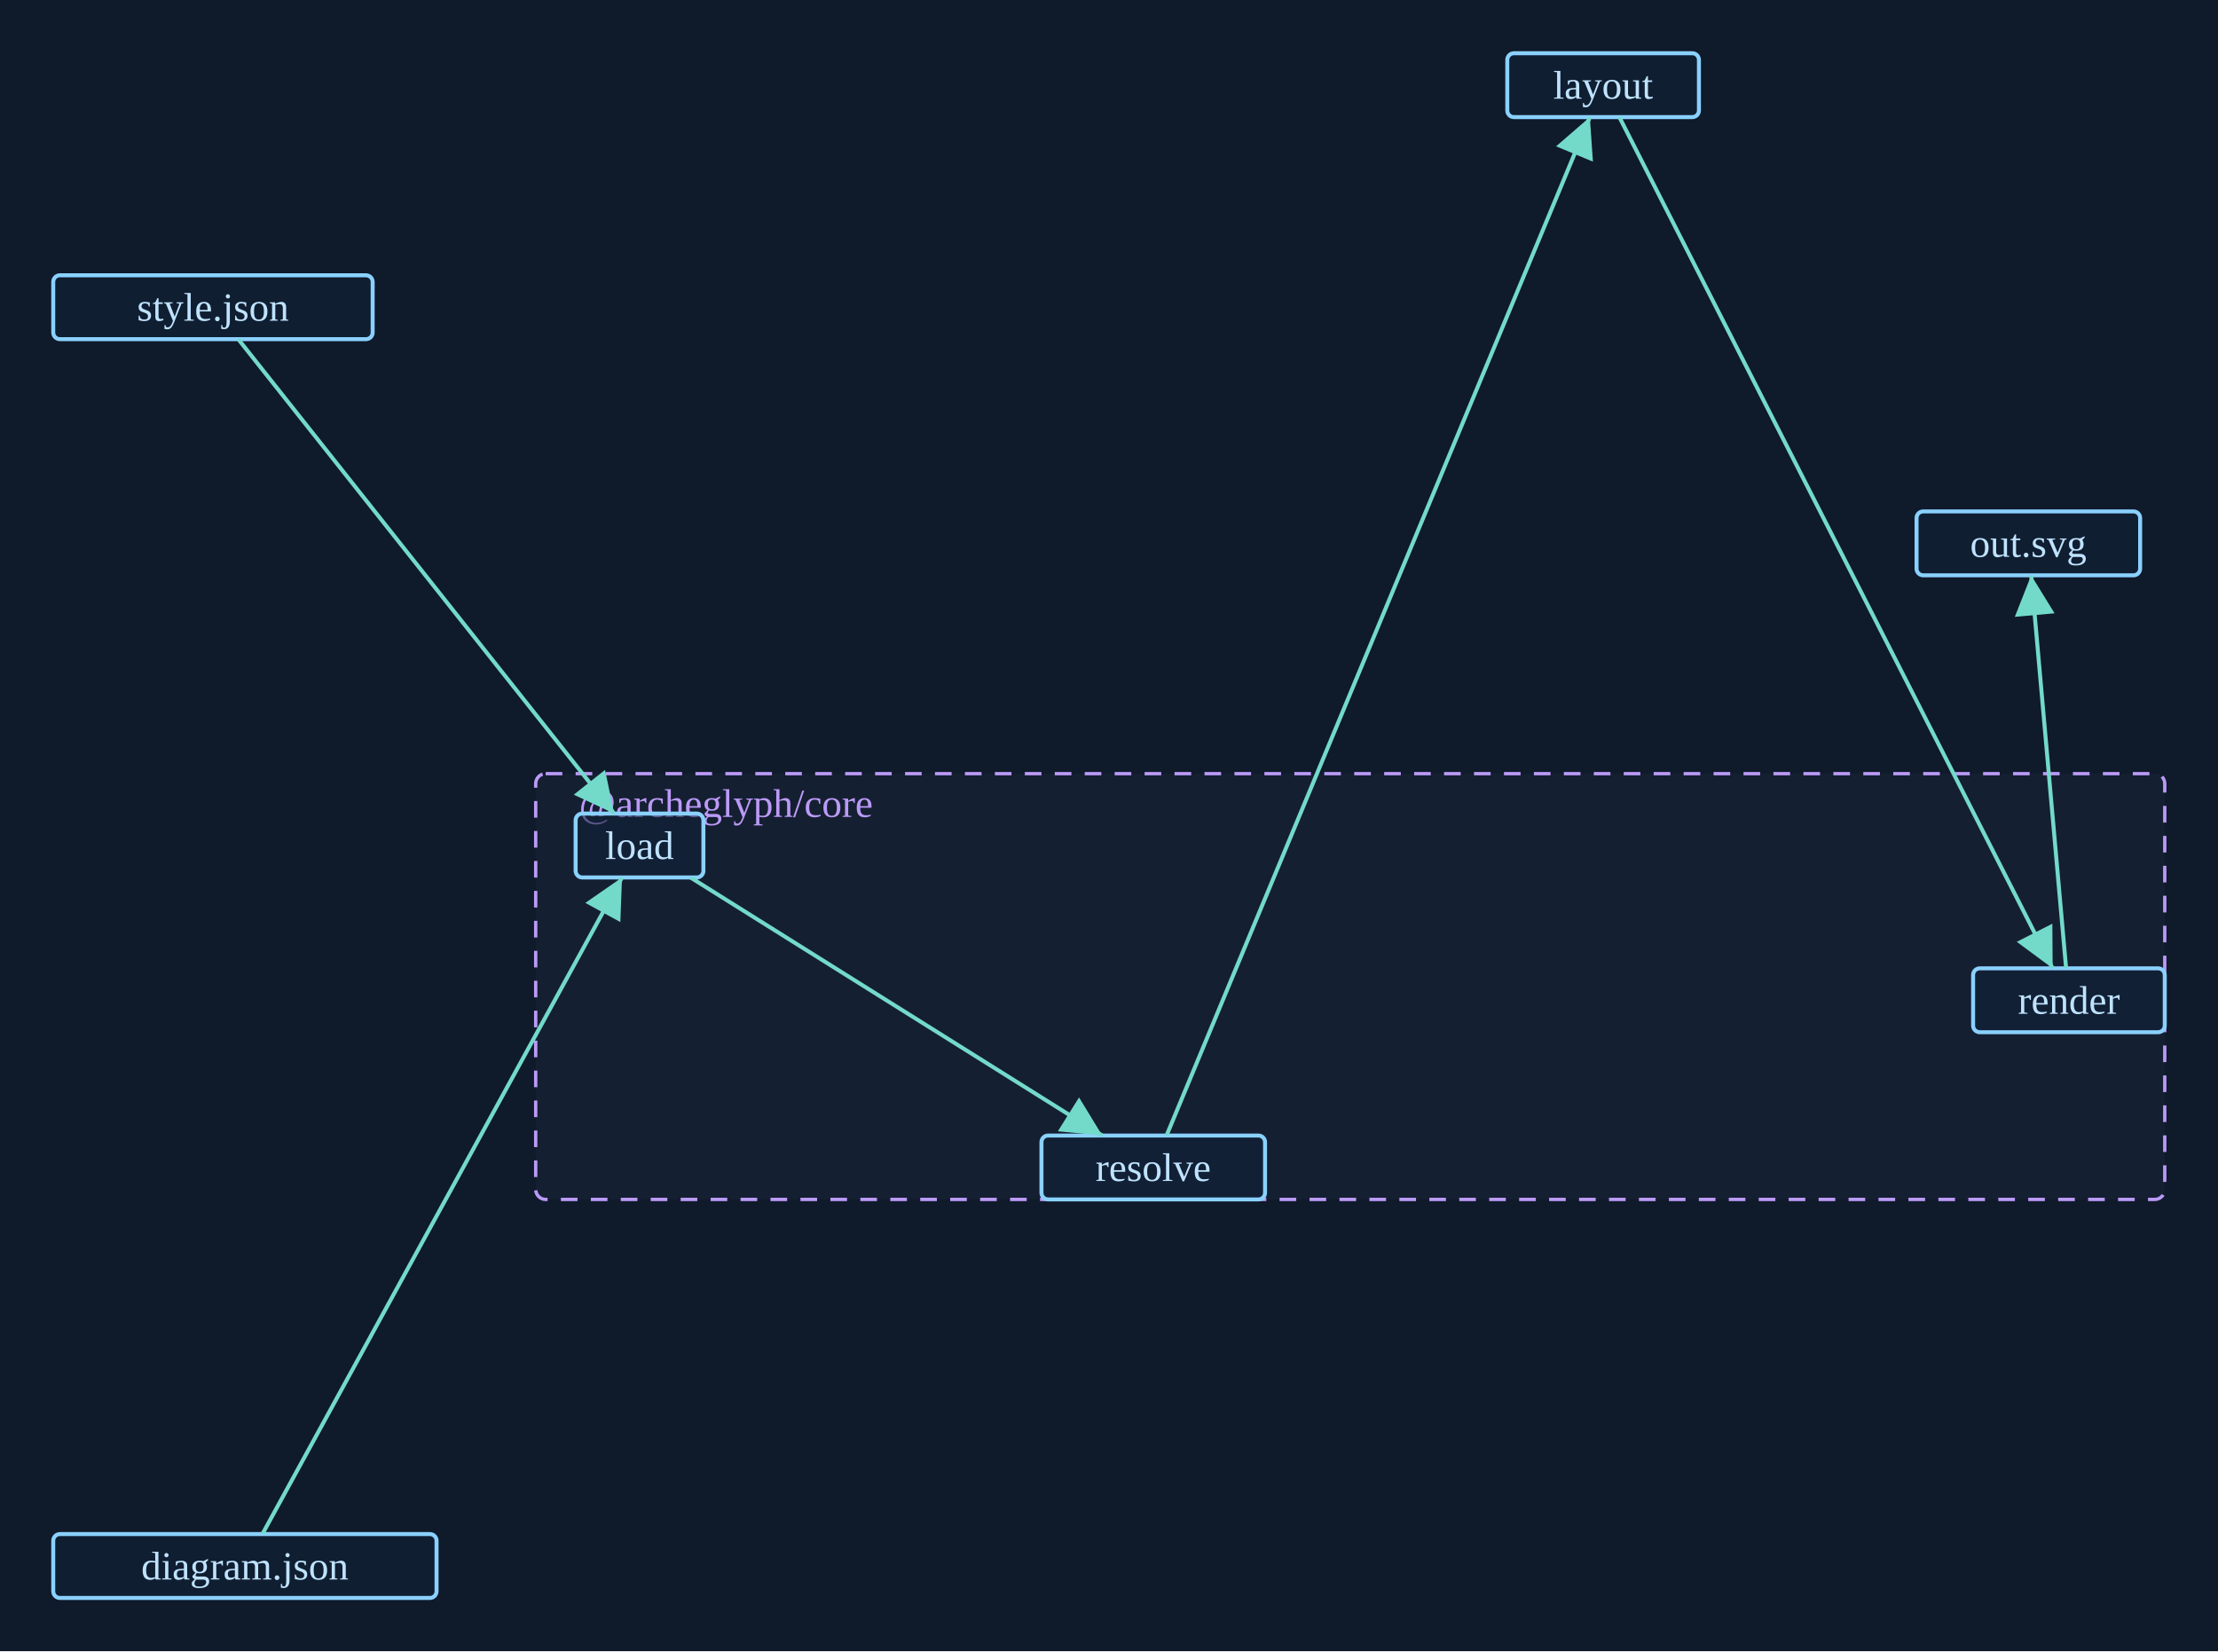
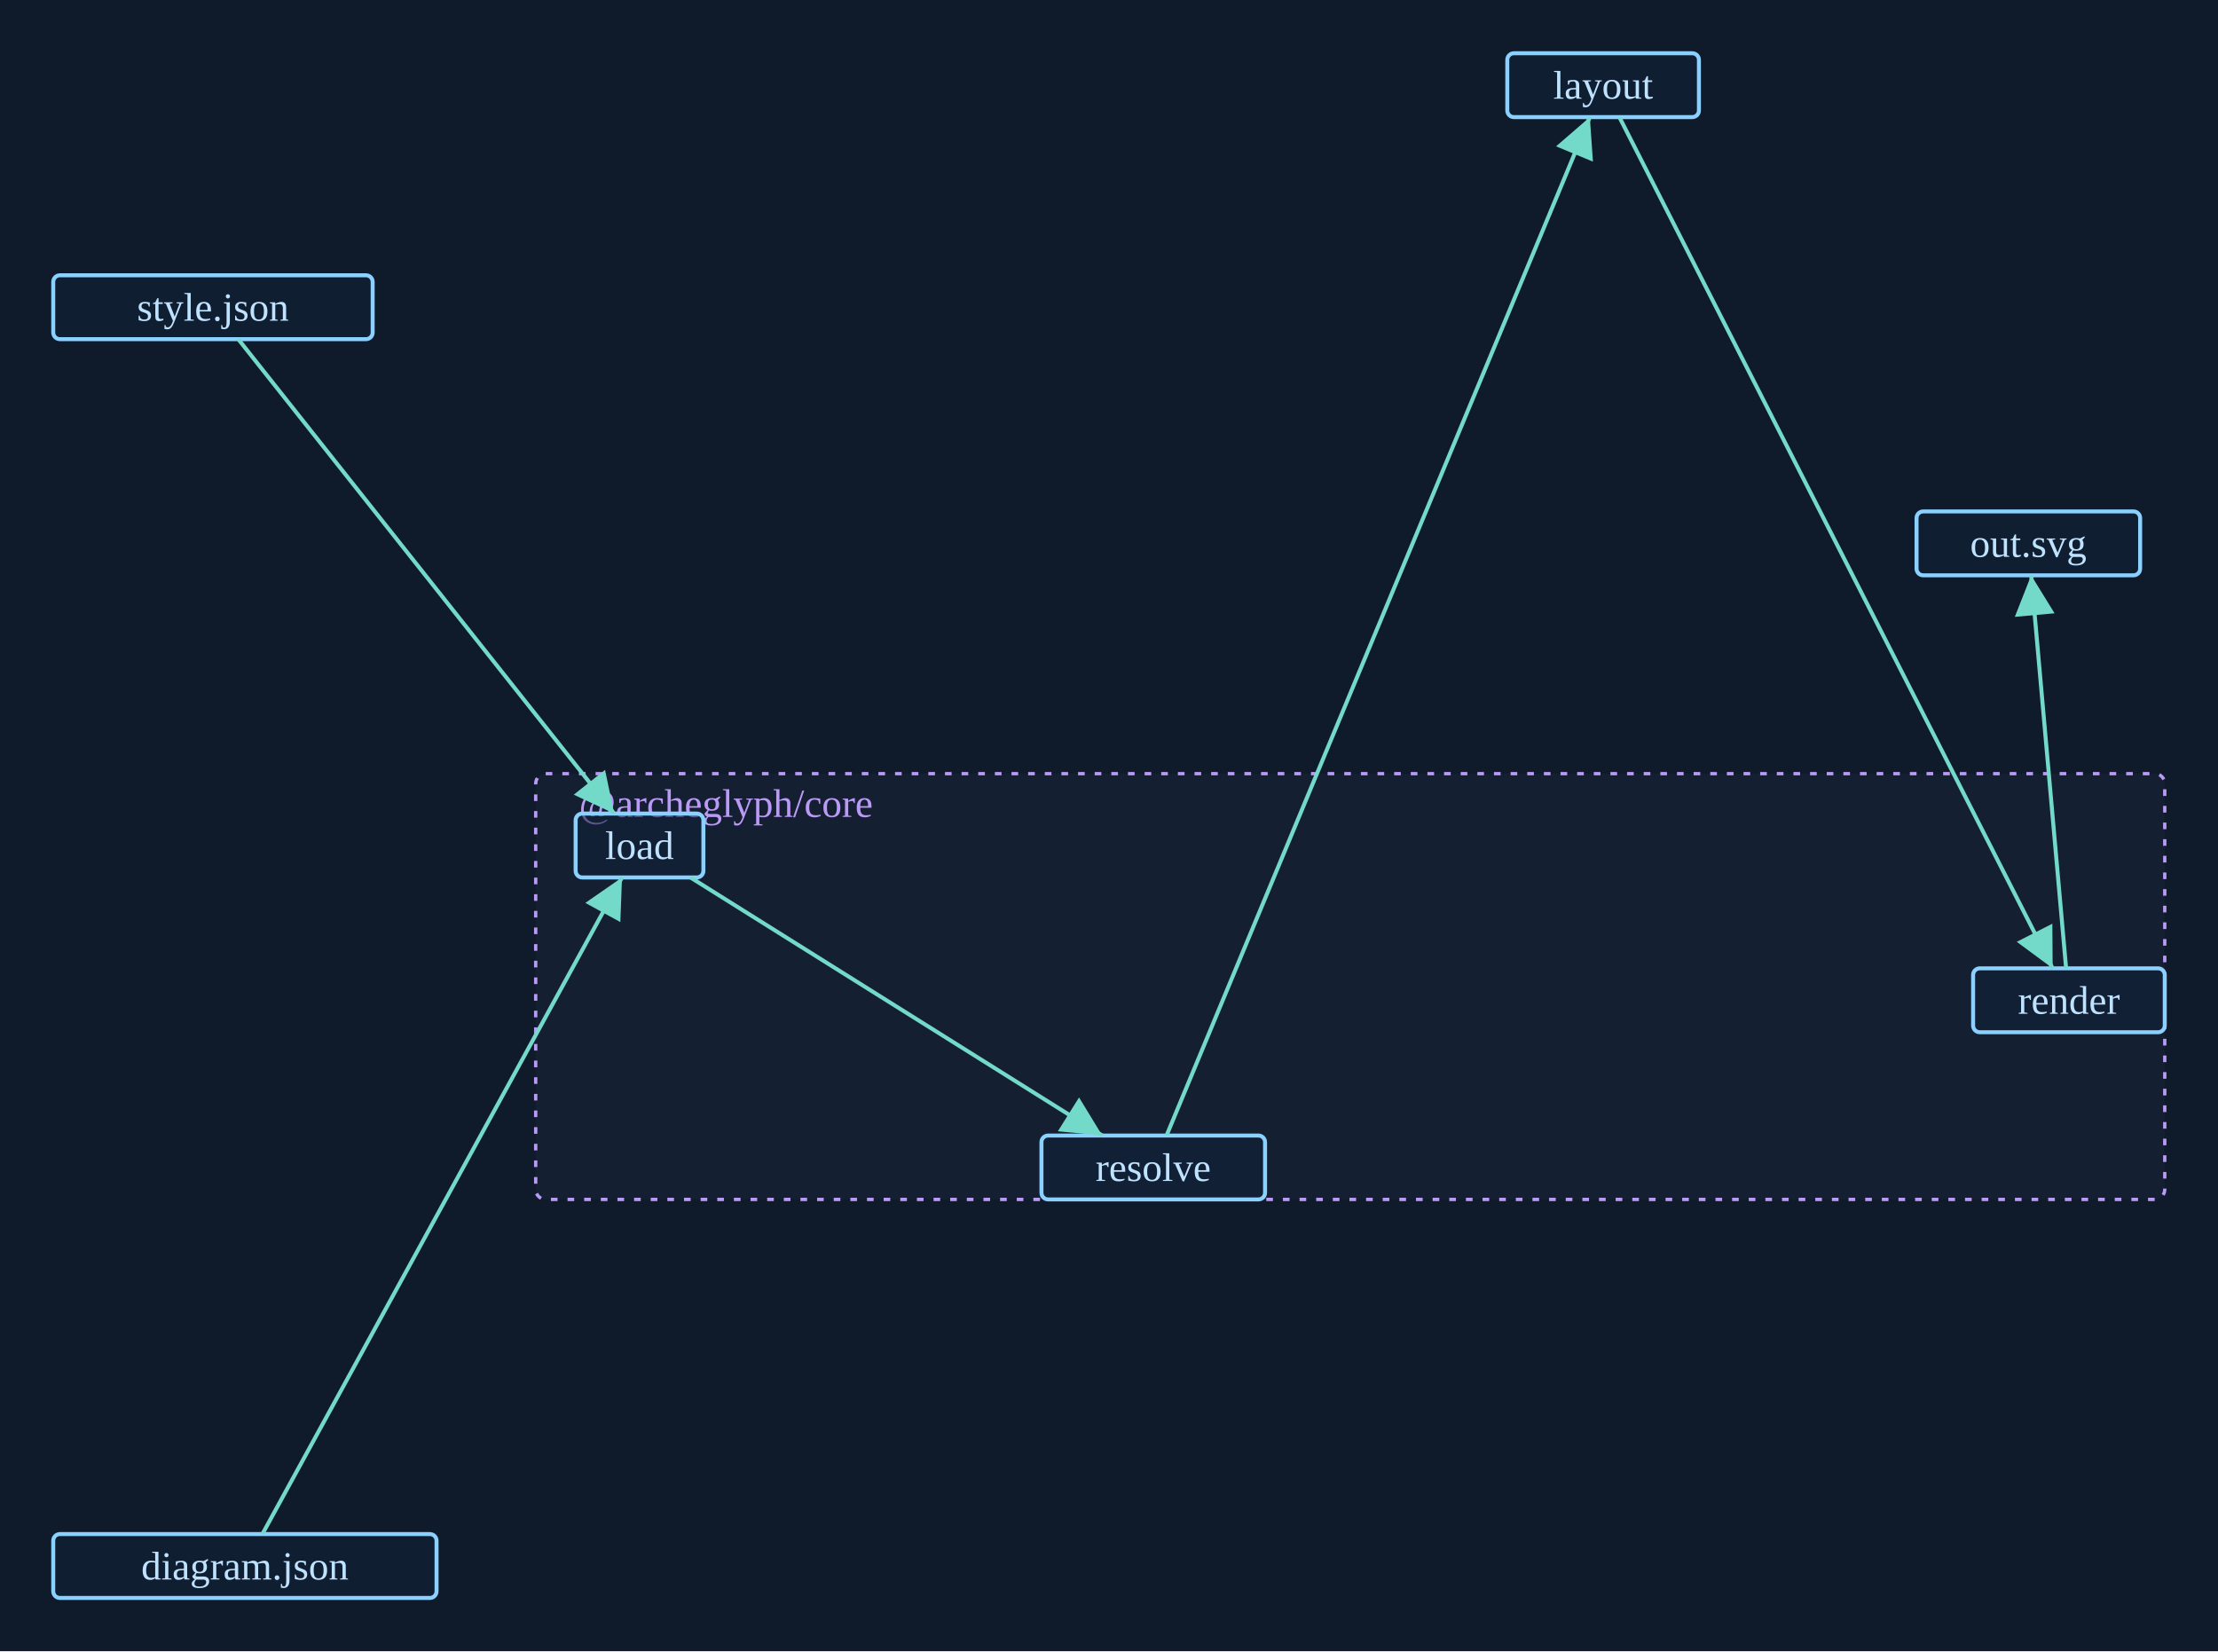
<svg xmlns="http://www.w3.org/2000/svg" viewBox="-4.00 -179.18 666.60 496.24" width="666.60" height="496.24">
  <defs>
    <marker id="ah-filled" markerWidth="10" markerHeight="10" refX="10" refY="5" orient="auto">
      <path d="M0,0 L10,5 L0,10 Z" fill="context-stroke" stroke="none" />
    </marker>
  </defs>
  <rect x="-4.00" y="-179.18" width="666.60" height="496.24" fill="#0f1a2b" />
  <g id="group-core" data-element-id="core" data-kind="group">
-     <rect x="157.00" y="53.33" width="489.60" height="127.96" rx="3.00" fill="#bb9af7" fill-opacity="0.04" stroke="#bb9af7" stroke-width="1.00" stroke-dasharray="5,4" />
+     <rect x="157.00" y="53.33" width="489.60" height="127.96" rx="3.00" fill="#bb9af7" fill-opacity="0.04" stroke="#bb9af7" stroke-width="1.00" stroke-dasharray="2,3" />
    <text x="170.00" y="66.33" text-anchor="start" fill="#bb9af7">
      <tspan x="170.00" dy="0">@archeglyph/core</tspan>
    </text>
  </g>
  <g id="node-diagram" data-element-id="diagram" data-kind="node">
    <rect x="12.00" y="281.86" width="115.20" height="19.20" rx="2.00" fill="#122238" fill-opacity="0.55" stroke="#8ad1ff" stroke-width="1.20" />
    <text x="69.60" y="291.46" text-anchor="middle" dominant-baseline="central" fill="#bfe3ff">
      <tspan x="69.60" dy="0">diagram.json</tspan>
    </text>
  </g>
  <g id="node-layout" data-element-id="layout" data-kind="node">
    <rect x="449.00" y="-163.18" width="57.60" height="19.20" rx="2.00" fill="#122238" fill-opacity="0.55" stroke="#8ad1ff" stroke-width="1.20" />
    <text x="477.80" y="-153.58" text-anchor="middle" dominant-baseline="central" fill="#bfe3ff">
      <tspan x="477.80" dy="0">layout</tspan>
    </text>
  </g>
  <g id="node-load" data-element-id="load" data-kind="node">
    <rect x="169.00" y="65.33" width="38.40" height="19.20" rx="2.00" fill="#122238" fill-opacity="0.55" stroke="#8ad1ff" stroke-width="1.20" />
    <text x="188.20" y="74.93" text-anchor="middle" dominant-baseline="central" fill="#bfe3ff">
      <tspan x="188.20" dy="0">load</tspan>
    </text>
  </g>
  <g id="node-render" data-element-id="render" data-kind="node">
    <rect x="589.00" y="111.84" width="57.60" height="19.20" rx="2.00" fill="#122238" fill-opacity="0.55" stroke="#8ad1ff" stroke-width="1.20" />
    <text x="617.80" y="121.44" text-anchor="middle" dominant-baseline="central" fill="#bfe3ff">
      <tspan x="617.80" dy="0">render</tspan>
    </text>
  </g>
  <g id="node-resolve" data-element-id="resolve" data-kind="node">
    <rect x="309.00" y="162.09" width="67.20" height="19.20" rx="2.00" fill="#122238" fill-opacity="0.55" stroke="#8ad1ff" stroke-width="1.20" />
    <text x="342.60" y="171.69" text-anchor="middle" dominant-baseline="central" fill="#bfe3ff">
      <tspan x="342.60" dy="0">resolve</tspan>
    </text>
  </g>
  <g id="node-stylesheet" data-element-id="stylesheet" data-kind="node">
    <rect x="12.00" y="-96.45" width="96.00" height="19.20" rx="2.00" fill="#122238" fill-opacity="0.55" stroke="#8ad1ff" stroke-width="1.20" />
    <text x="60.00" y="-86.85" text-anchor="middle" dominant-baseline="central" fill="#bfe3ff">
      <tspan x="60.00" dy="0">style.json</tspan>
    </text>
  </g>
  <g id="node-svg" data-element-id="svg" data-kind="node">
    <rect x="572.00" y="-25.48" width="67.20" height="19.20" rx="2.00" fill="#122238" fill-opacity="0.55" stroke="#8ad1ff" stroke-width="1.20" />
    <text x="605.60" y="-15.88" text-anchor="middle" dominant-baseline="central" fill="#bfe3ff">
      <tspan x="605.60" dy="0">out.svg</tspan>
    </text>
  </g>
  <g id="edge-diagram__load" data-element-id="diagram__load" data-kind="edge">
    <path d="M 74.86,281.86 L 182.94,84.53" fill="none" stroke="transparent" stroke-width="12" style="pointer-events: stroke" />
-     <path d="M 74.86,281.86 L 182.94,84.53" fill="none" stroke="#73daca" stroke-width="1.2" marker-end="url(#ah-filled)" />
+     <path d="M 74.86,281.86 L 182.94,84.53" fill="none" stroke="#73daca" stroke-width="1.20" marker-end="url(#ah-filled)" />
  </g>
  <g id="edge-layout__render" data-element-id="layout__render" data-kind="edge">
    <path d="M 482.69,-143.98 L 612.91,111.84" fill="none" stroke="transparent" stroke-width="12" style="pointer-events: stroke" />
-     <path d="M 482.69,-143.98 L 612.91,111.84" fill="none" stroke="#73daca" stroke-width="1.2" marker-end="url(#ah-filled)" />
+     <path d="M 482.69,-143.98 L 612.91,111.84" fill="none" stroke="#73daca" stroke-width="1.20" marker-end="url(#ah-filled)" />
  </g>
  <g id="edge-load__resolve" data-element-id="load__resolve" data-kind="edge">
    <path d="M 203.52,84.53 L 327.28,162.09" fill="none" stroke="transparent" stroke-width="12" style="pointer-events: stroke" />
-     <path d="M 203.52,84.53 L 327.28,162.09" fill="none" stroke="#73daca" stroke-width="1.2" marker-end="url(#ah-filled)" />
+     <path d="M 203.52,84.53 L 327.28,162.09" fill="none" stroke="#73daca" stroke-width="1.20" marker-end="url(#ah-filled)" />
  </g>
  <g id="edge-render__svg" data-element-id="render__svg" data-kind="edge">
    <path d="M 616.95,111.84 L 606.45,-6.28" fill="none" stroke="transparent" stroke-width="12" style="pointer-events: stroke" />
-     <path d="M 616.95,111.84 L 606.45,-6.28" fill="none" stroke="#73daca" stroke-width="1.2" marker-end="url(#ah-filled)" />
+     <path d="M 616.95,111.84 L 606.45,-6.28" fill="none" stroke="#73daca" stroke-width="1.20" marker-end="url(#ah-filled)" />
  </g>
  <g id="edge-resolve__layout" data-element-id="resolve__layout" data-kind="edge">
    <path d="M 346.59,162.09 L 473.81,-143.98" fill="none" stroke="transparent" stroke-width="12" style="pointer-events: stroke" />
-     <path d="M 346.59,162.09 L 473.81,-143.98" fill="none" stroke="#73daca" stroke-width="1.2" marker-end="url(#ah-filled)" />
+     <path d="M 346.59,162.09 L 473.81,-143.98" fill="none" stroke="#73daca" stroke-width="1.20" marker-end="url(#ah-filled)" />
  </g>
  <g id="edge-stylesheet__load" data-element-id="stylesheet__load" data-kind="edge">
    <path d="M 67.61,-77.25 L 180.59,65.33" fill="none" stroke="transparent" stroke-width="12" style="pointer-events: stroke" />
-     <path d="M 67.61,-77.25 L 180.59,65.33" fill="none" stroke="#73daca" stroke-width="1.2" marker-end="url(#ah-filled)" />
+     <path d="M 67.61,-77.25 L 180.59,65.33" fill="none" stroke="#73daca" stroke-width="1.20" marker-end="url(#ah-filled)" />
  </g>
</svg>
